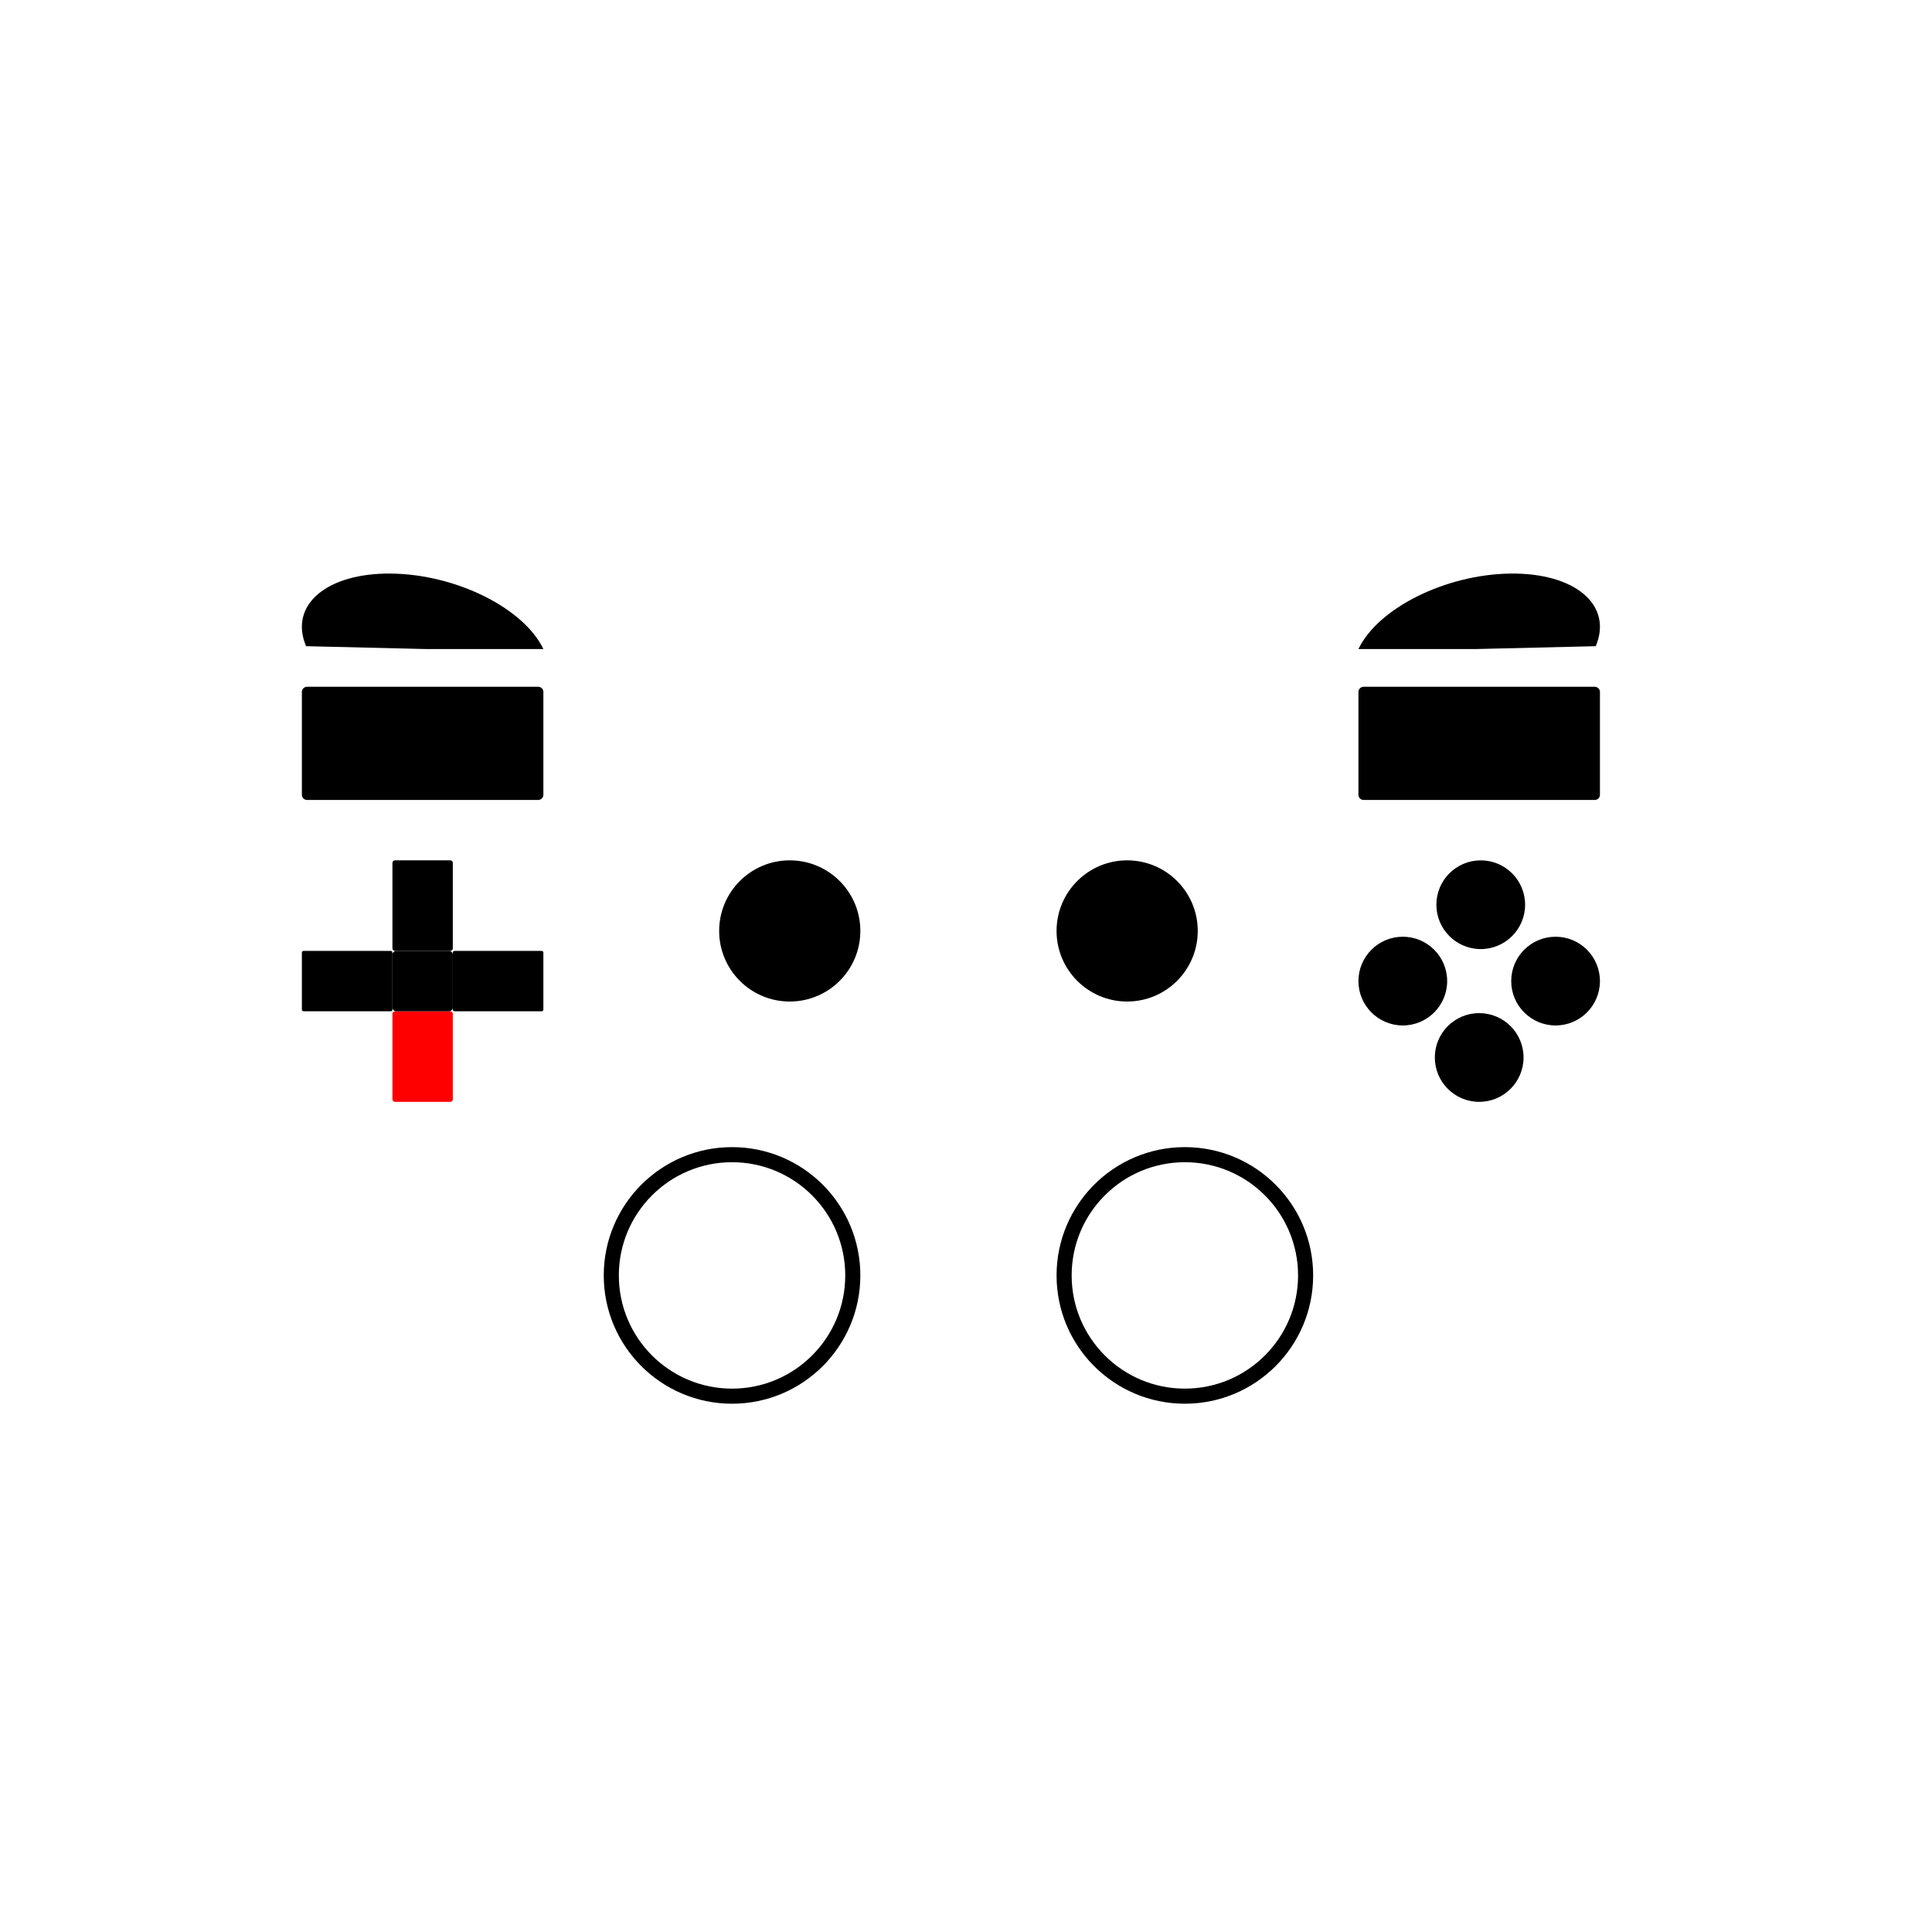
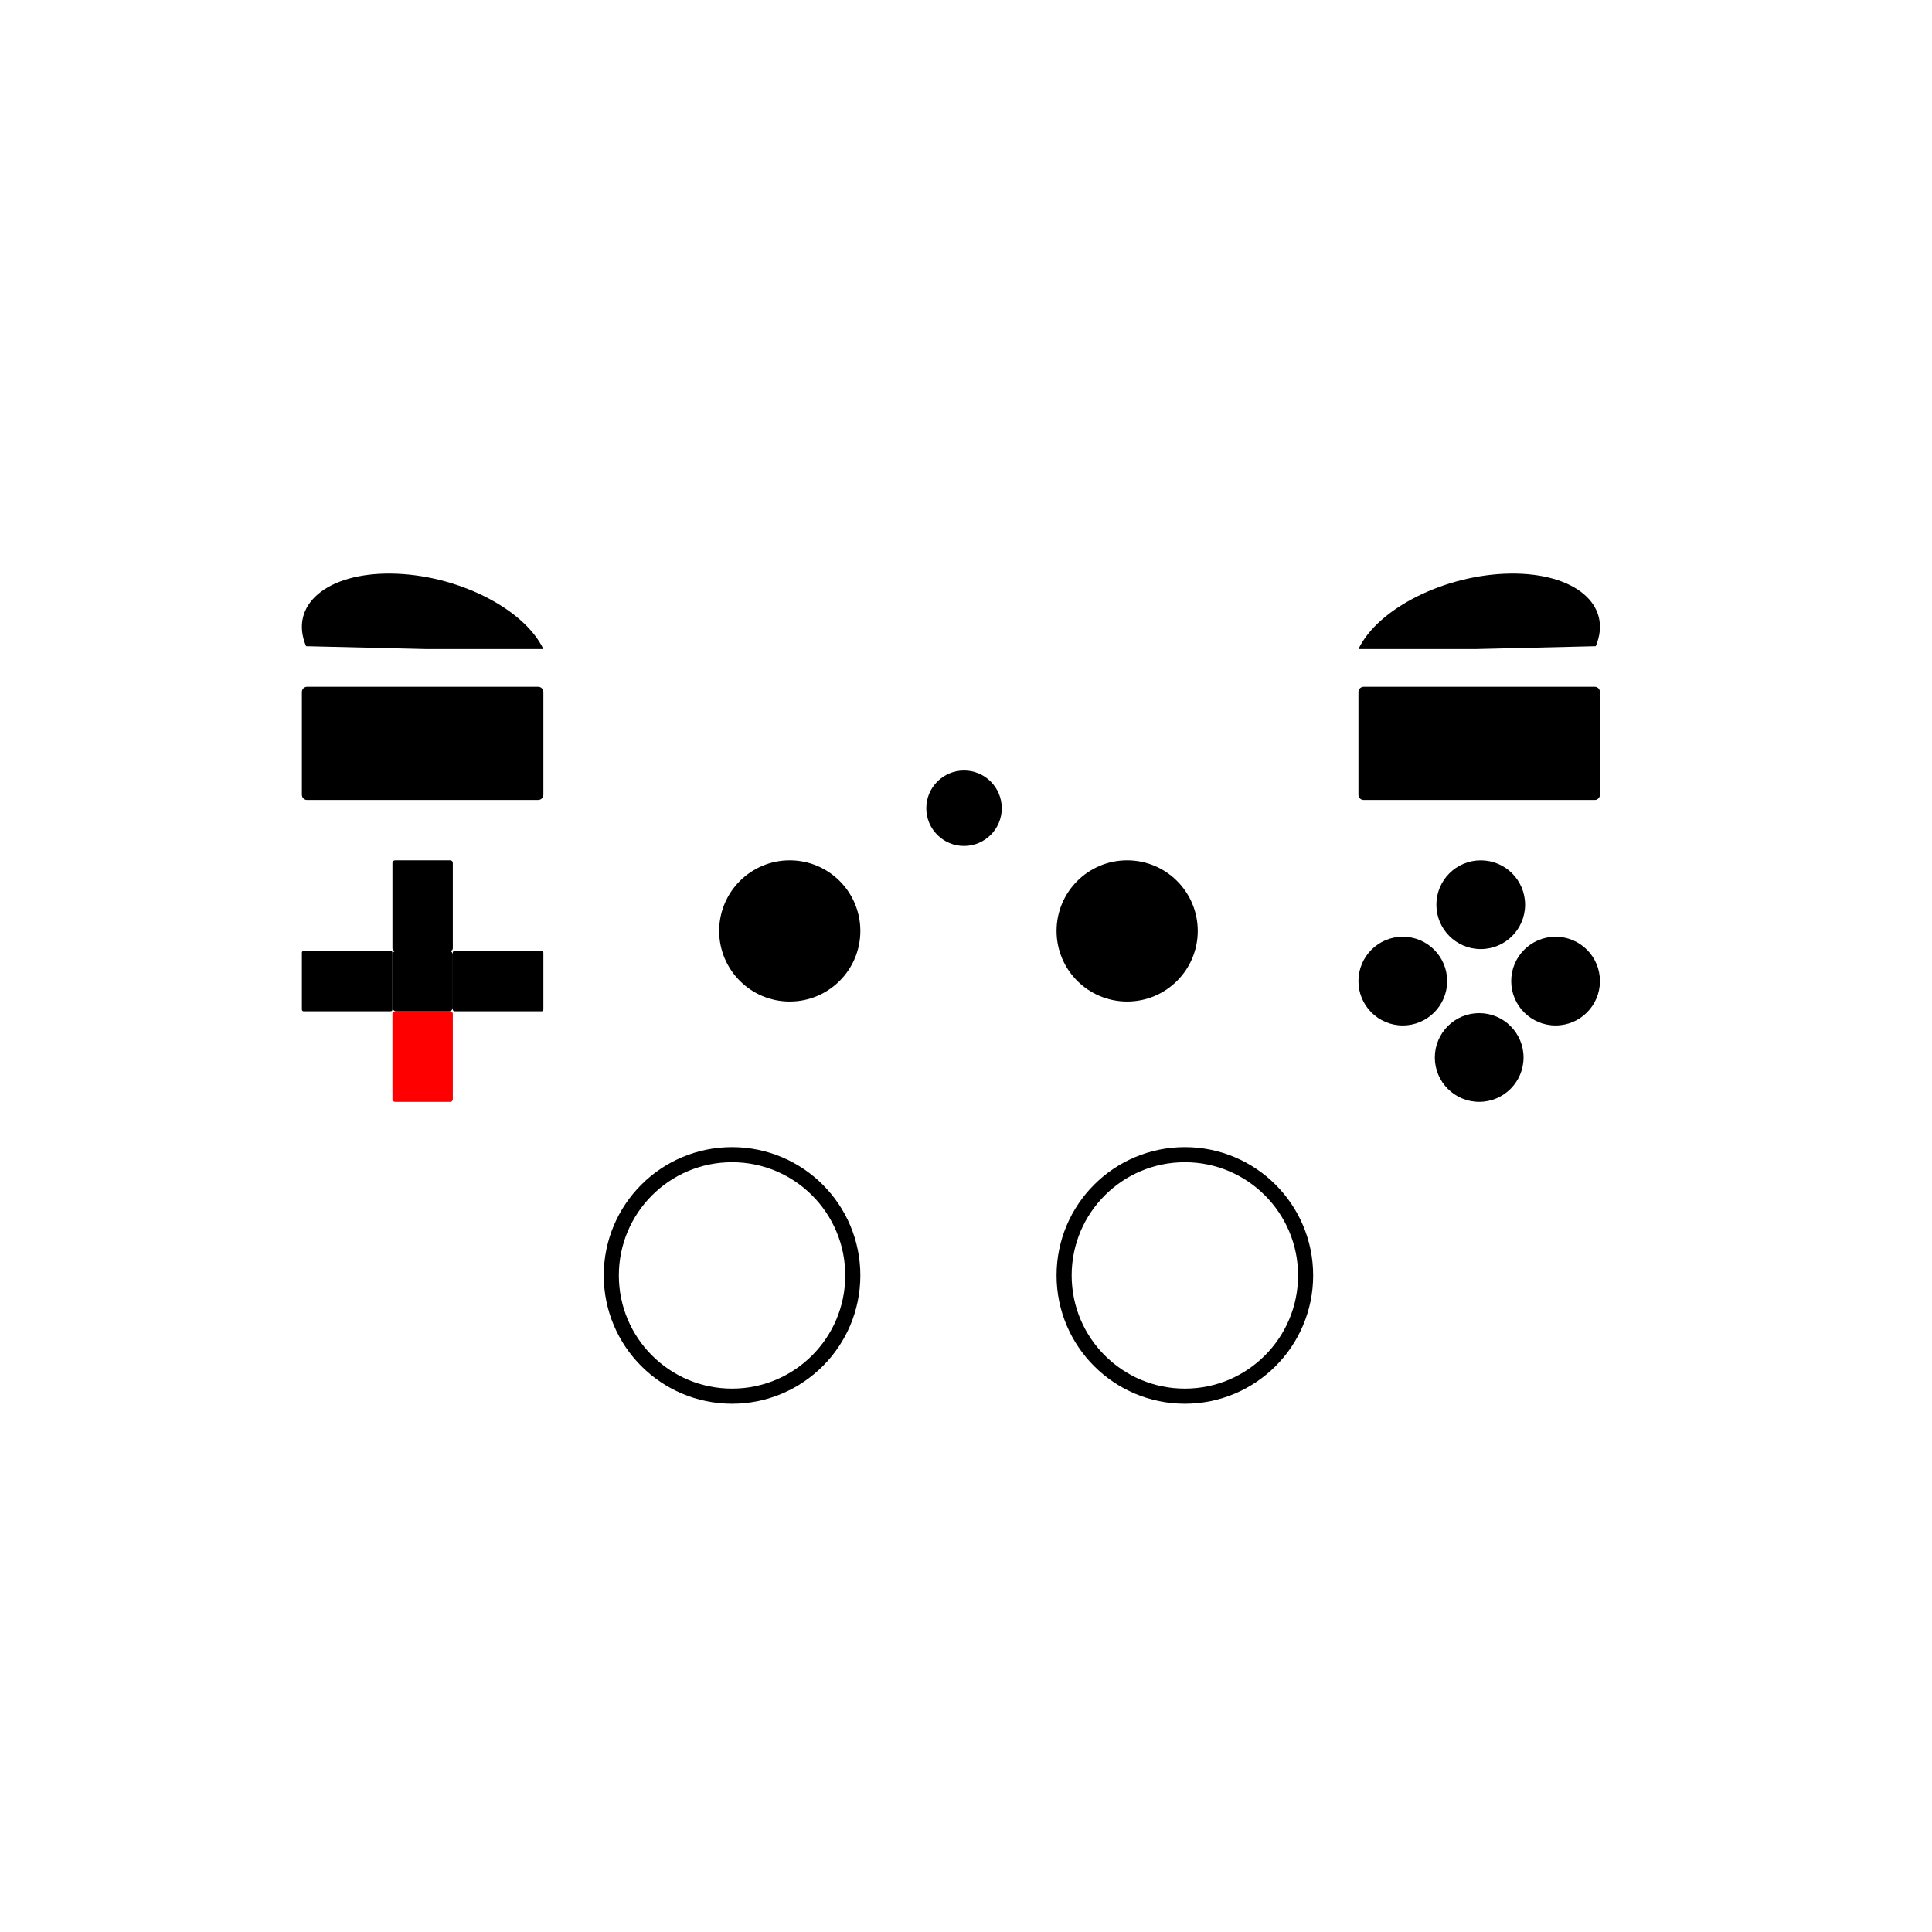
<svg xmlns="http://www.w3.org/2000/svg" xmlns:ns1="http://www.openswatchbook.org/uri/2009/osb" width="128mm" height="128mm" viewBox="0 0 128 128" version="1.1" id="svg8">
  <defs id="defs2">
    <marker style="overflow:visible" id="DistanceEnd" refX="0.0" refY="0.0" orient="auto">
      <g id="g2301" style="stroke:#000000;stroke-opacity:1;fill:#000000;fill-opacity:1">
        <path style="fill:#000000;stroke:#000000;stroke-width:1.15;stroke-linecap:square;stroke-opacity:1;fill-opacity:1" d="M 0,0 L -2,0" id="path2316" />
        <path style="fill:#000000;fill-rule:evenodd;stroke:#000000;stroke-opacity:1;fill-opacity:1" d="M 0,0 L -13,4 L -9,0 -13,-4 L 0,0 z " id="path2312" />
        <path style="fill:#000000;stroke:#000000;stroke-width:1;stroke-linecap:square;stroke-opacity:1;fill-opacity:1" d="M 0,-4 L 0,40" id="path2314" />
      </g>
    </marker>
    <marker orient="auto" refY="0.0" refX="0.0" id="Arrow1Lend" style="overflow:visible;">
      <path id="path983" d="M 0.0,0.0 L 5.0,-5.0 L -12.5,0.0 L 5.0,5.0 L 0.0,0.0 z " style="fill-rule:evenodd;stroke:#000000;stroke-width:1pt;stroke-opacity:1;fill:#000000;fill-opacity:1" transform="scale(0.8) rotate(180) translate(12.5,0)" />
    </marker>
    <linearGradient id="linearGradient948" ns1:paint="solid">
      <stop style="stop-color:#000000;stop-opacity:1;" offset="0" id="stop946" />
    </linearGradient>
  </defs>
  <g id="layer1" transform="translate(0,-169)">
    <g id="g971" transform="translate(0,0.6347218)">
      <ellipse ry="2.939" rx="2.939" cx="92.939" cy="233.365" id="path824" style="opacity:1;fill:#000000;fill-opacity:1;stroke:none;stroke-width:14.345;stroke-miterlimit:4;stroke-dasharray:none;stroke-opacity:1;paint-order:fill markers stroke" />
      <ellipse ry="2.939" rx="2.939" cx="103.061" cy="233.365" id="path824-3" style="opacity:1;fill:#000000;fill-opacity:1;stroke:none;stroke-width:14.345;stroke-miterlimit:4;stroke-dasharray:none;stroke-opacity:1;paint-order:fill markers stroke" />
      <ellipse ry="2.939" rx="2.939" cx="98" cy="238.426" id="path824-6" style="opacity:1;fill:#000000;fill-opacity:1;stroke:none;stroke-width:14.345;stroke-miterlimit:4;stroke-dasharray:none;stroke-opacity:1;paint-order:fill markers stroke" />
      <ellipse ry="2.939" rx="2.939" cx="98.103" cy="228.305" id="path824-7" style="opacity:1;fill:#000000;fill-opacity:1;stroke:none;stroke-width:14.345;stroke-miterlimit:4;stroke-dasharray:none;stroke-opacity:1;paint-order:fill markers stroke" />
    </g>
    <rect style="opacity:1;fill:#000000;fill-opacity:1;stroke:none;stroke-width:13.947;stroke-miterlimit:4;stroke-dasharray:none;stroke-opacity:1;paint-order:fill markers stroke" id="rect912" width="16" height="7.5" x="20" y="214.5" ry="0.345" />
    <rect style="opacity:1;fill:#000000;fill-opacity:1;stroke:none;stroke-width:13.947;stroke-miterlimit:4;stroke-dasharray:none;stroke-opacity:1;paint-order:fill markers stroke" id="rect912-6" width="16" height="7.5" x="90" y="214.5" ry="0.345" />
    <path style="opacity:1;fill:#000000;fill-opacity:1;fill-rule:nonzero;stroke:none;stroke-width:14.5;stroke-miterlimit:4;stroke-dasharray:none;stroke-opacity:1;paint-order:fill markers stroke" id="path936" d="m -66.009,-235.266 a 7.819,5.549 0 0 1 -7.671,5.548 7.819,5.549 0 0 1 -7.961,-5.338 l 7.814,-0.21 z" transform="matrix(1,0,-0.4335924,-0.9011091,0,0)" />
    <path style="opacity:1;fill:#000000;fill-opacity:1;fill-rule:nonzero;stroke:none;stroke-width:14.5;stroke-miterlimit:4;stroke-dasharray:none;stroke-opacity:1;paint-order:fill markers stroke" id="path936-2" d="m -192.009,-235.266 a 7.819,5.549 0 0 1 -7.671,5.548 7.819,5.549 0 0 1 -7.961,-5.338 l 7.814,-0.21 z" transform="matrix(-1,0,0.4335924,-0.9011091,0,0)" />
    <circle style="opacity:1;fill:none;fill-opacity:1;fill-rule:nonzero;stroke:#000000;stroke-width:1;stroke-linecap:square;stroke-linejoin:bevel;stroke-miterlimit:4;stroke-dasharray:none;stroke-opacity:1;paint-order:fill markers stroke" id="path1344" cx="48.5" cy="253.5" r="8" />
    <circle style="opacity:1;fill:none;fill-opacity:1;fill-rule:nonzero;stroke:#000000;stroke-width:1;stroke-linecap:square;stroke-linejoin:bevel;stroke-miterlimit:4;stroke-dasharray:none;stroke-opacity:1;paint-order:fill markers stroke" id="path1344-9" cx="78.5" cy="253.5" r="8" />
    <circle style="opacity:1;fill:#000000;fill-opacity:1;fill-rule:nonzero;stroke:none;stroke-width:1;stroke-linecap:square;stroke-linejoin:bevel;stroke-miterlimit:4;stroke-dasharray:none;stroke-opacity:1;paint-order:fill markers stroke" id="path1363" cx="52.323" cy="230.677" r="4.677" />
    <circle style="opacity:1;fill:#000000;fill-opacity:1;fill-rule:nonzero;stroke:none;stroke-width:1;stroke-linecap:square;stroke-linejoin:bevel;stroke-miterlimit:4;stroke-dasharray:none;stroke-opacity:1;paint-order:fill markers stroke" id="path1363-1" cx="74.677" cy="230.677" r="4.677" />
    <rect style="opacity:1;fill:#ff0000;fill-opacity:1;fill-rule:nonzero;stroke:none;stroke-width:0.64;stroke-linecap:square;stroke-linejoin:bevel;stroke-miterlimit:4;stroke-dasharray:none;stroke-opacity:1;paint-order:fill markers stroke" id="rect861" width="4" height="6" x="26" y="236" ry="0.169" />
    <rect style="opacity:1;fill:#000000;fill-opacity:1;fill-rule:nonzero;stroke:none;stroke-width:0.64;stroke-linecap:square;stroke-linejoin:bevel;stroke-miterlimit:4;stroke-dasharray:none;stroke-opacity:1;paint-order:fill markers stroke" id="rect861-3" width="6" height="4" x="30" y="232" ry="0.113" />
    <rect style="opacity:1;fill:#000000;fill-opacity:1;fill-rule:nonzero;stroke:none;stroke-width:0.64;stroke-linecap:square;stroke-linejoin:bevel;stroke-miterlimit:4;stroke-dasharray:none;stroke-opacity:1;paint-order:fill markers stroke" id="rect861-6" width="4" height="6" x="26" y="226" ry="0.169" />
    <rect style="opacity:1;fill:#000000;fill-opacity:1;fill-rule:nonzero;stroke:none;stroke-width:0.64;stroke-linecap:square;stroke-linejoin:bevel;stroke-miterlimit:4;stroke-dasharray:none;stroke-opacity:1;paint-order:fill markers stroke" id="rect861-3-7" width="6" height="4" x="20" y="232" ry="0.113" />
    <rect style="opacity:1;fill:#000000;fill-opacity:1;fill-rule:nonzero;stroke:none;stroke-width:1;stroke-linecap:square;stroke-linejoin:bevel;stroke-miterlimit:4;stroke-dasharray:none;stroke-opacity:1;paint-order:fill markers stroke" id="rect899" width="4" height="4" x="26" y="232" ry="0.253" />
+     <circle style="opacity:1;fill:#000000;fill-opacity:1;fill-rule:nonzero;stroke:none;stroke-width:0.535;stroke-linecap:square;stroke-linejoin:bevel;stroke-miterlimit:4;stroke-dasharray:none;stroke-opacity:1;paint-order:fill markers stroke" id="path1363-3" cx="63.869" cy="222.548" r="2.5" />
  </g>
</svg>
